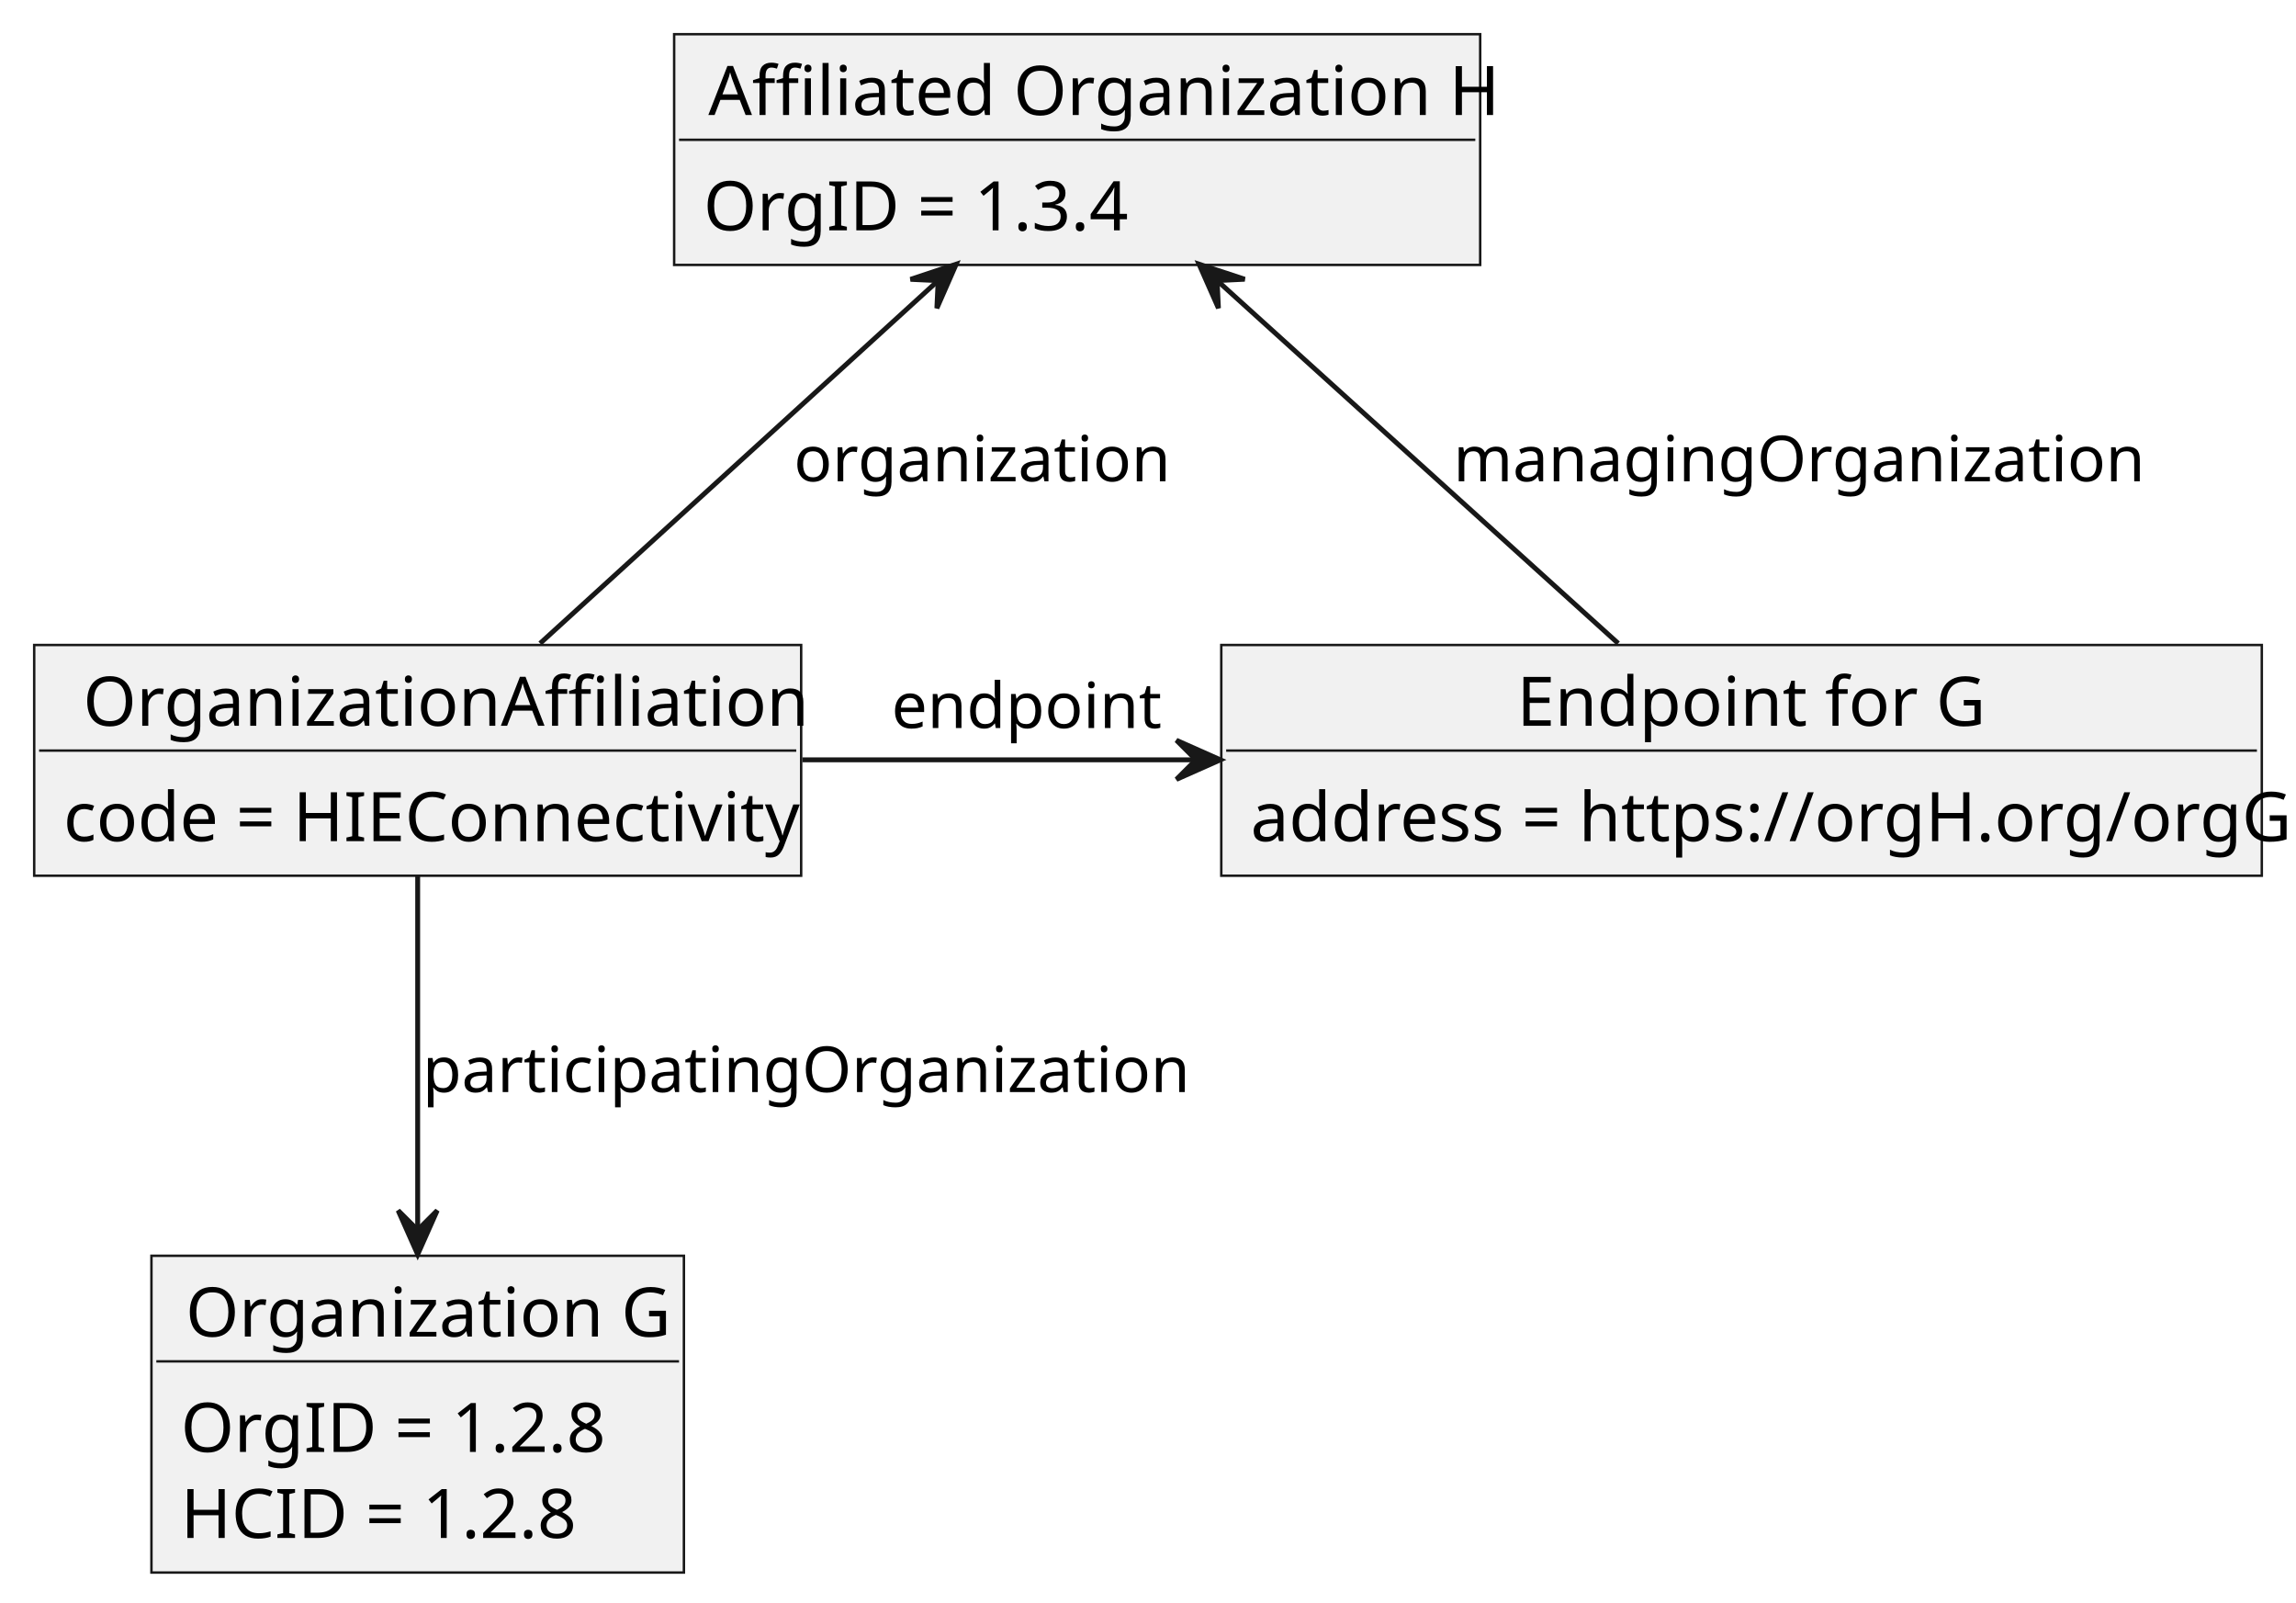
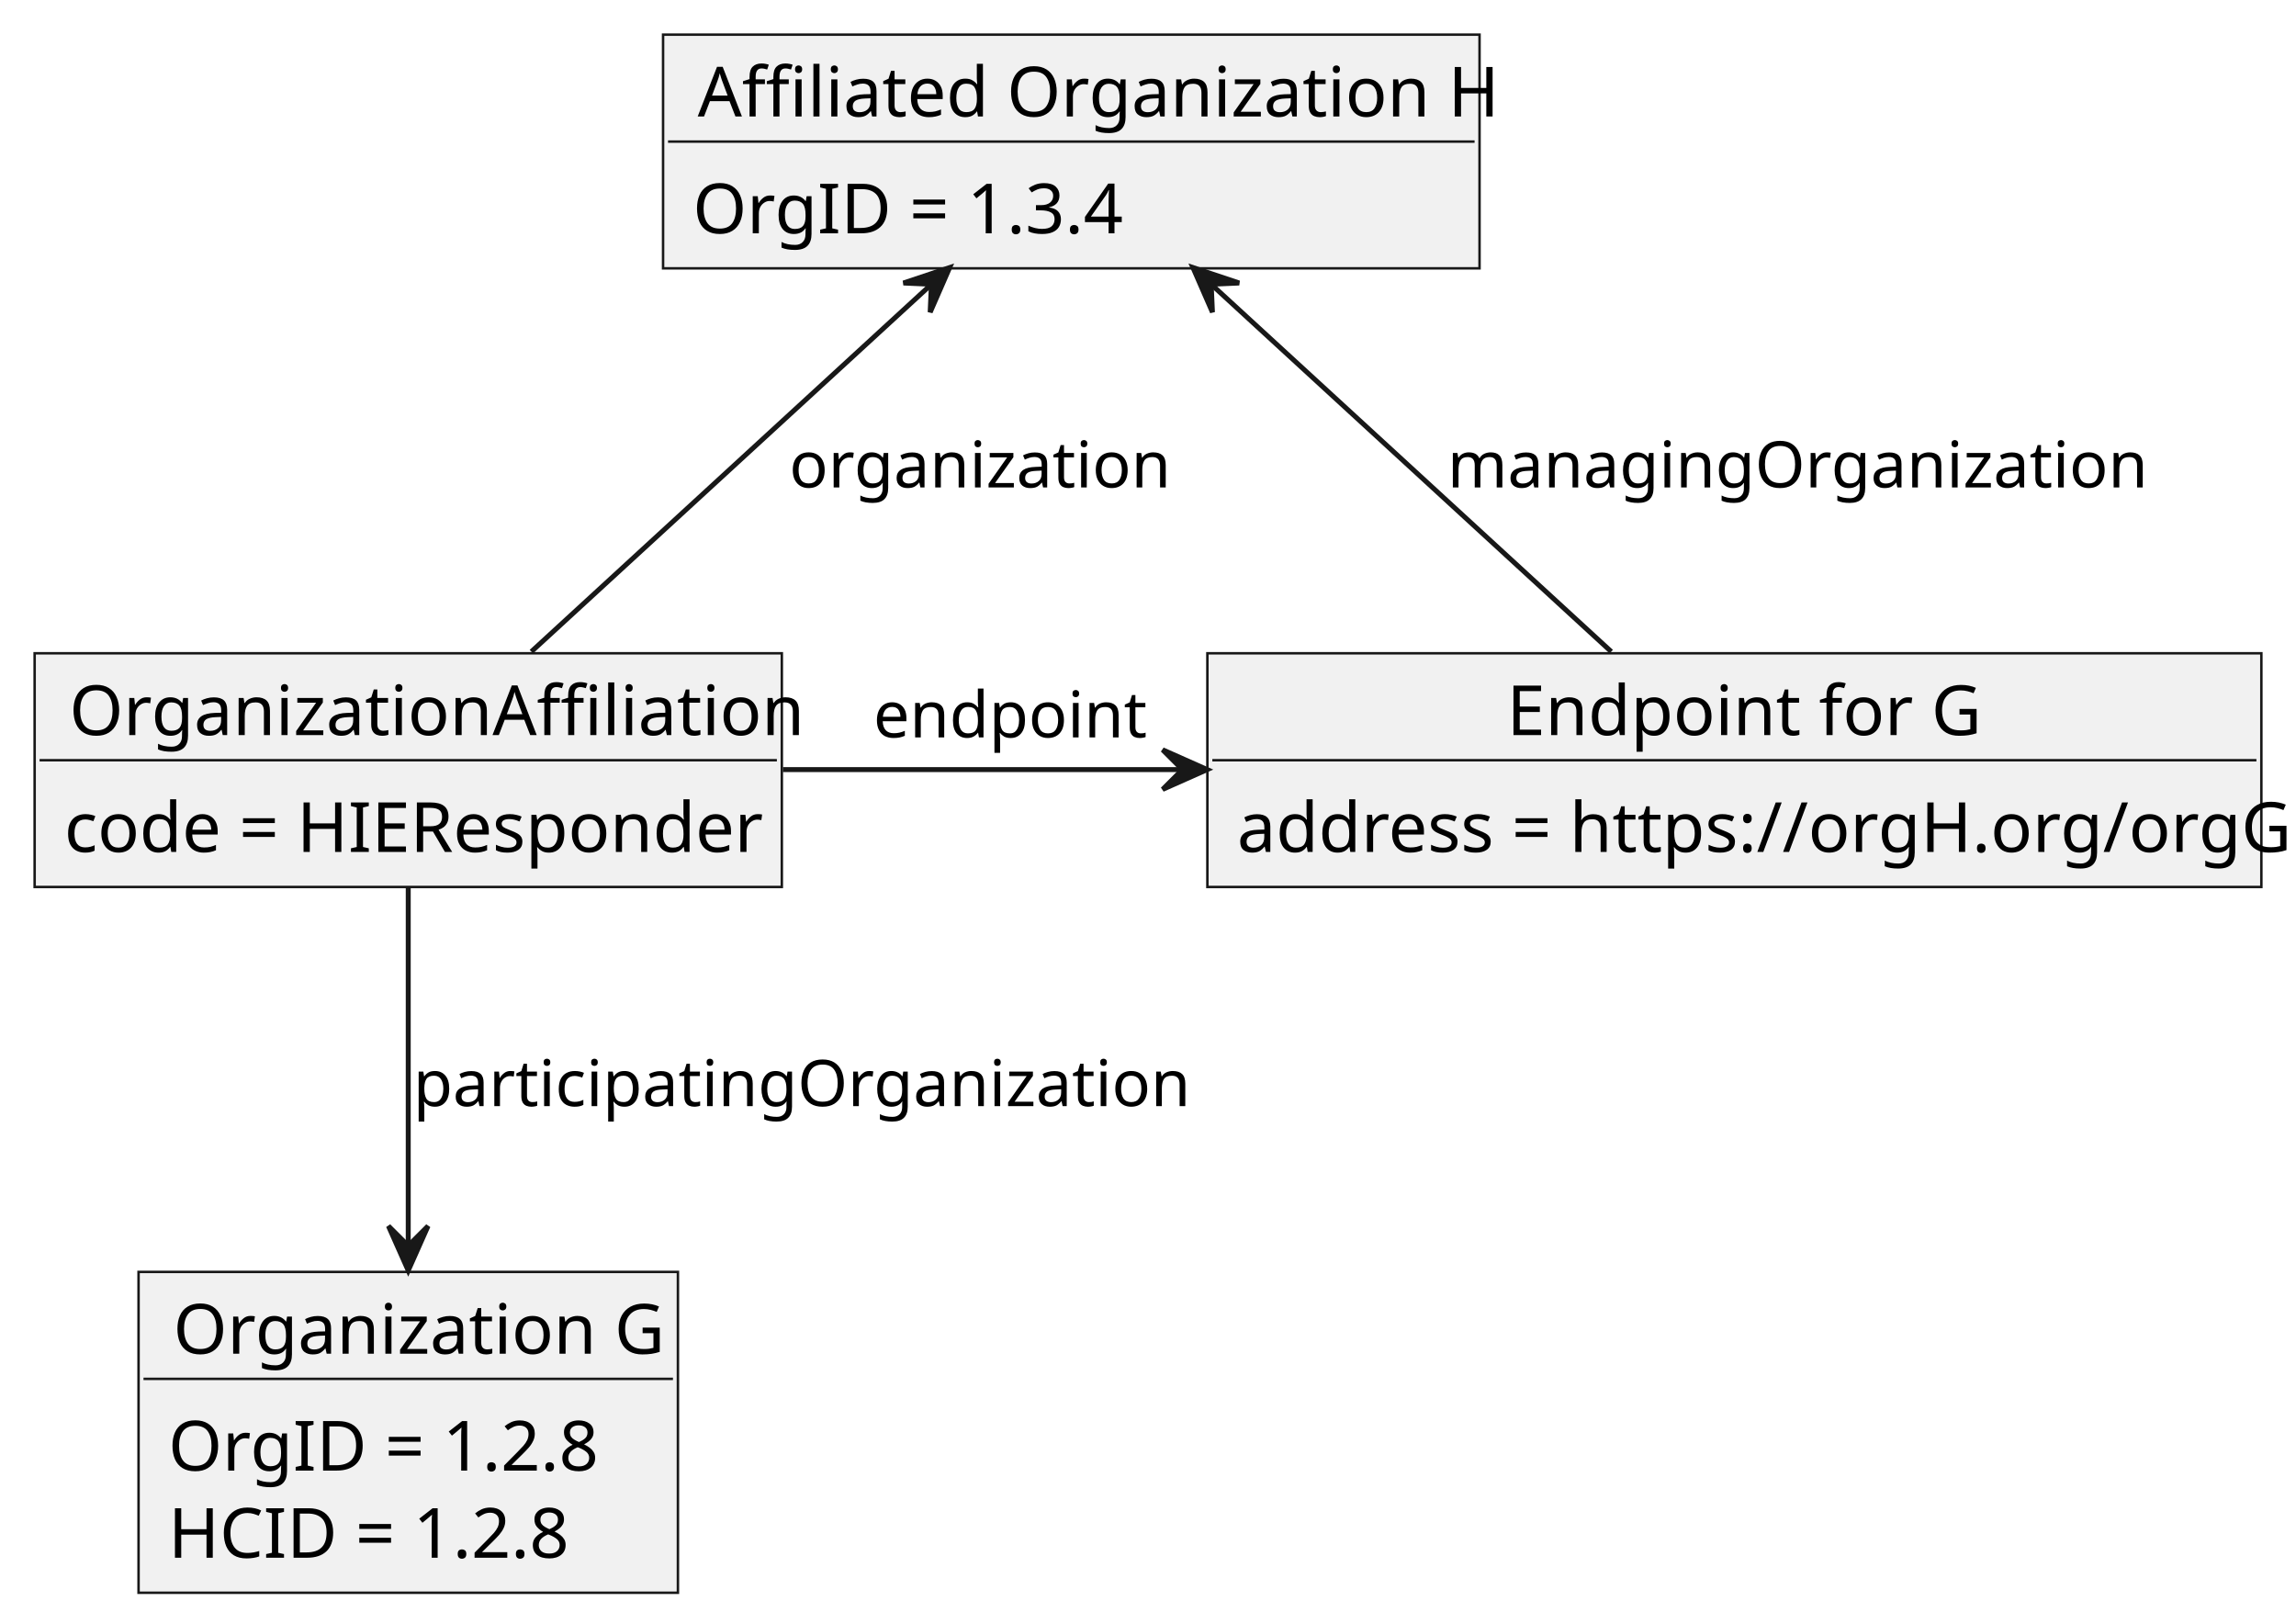
- <svg xmlns="http://www.w3.org/2000/svg" contentStyleType="text/css" height="328px" preserveAspectRatio="none" style="width:470px;height:328px;background:#FFFFFF;" version="1.1" viewBox="0 0 470 328" width="470px" zoomAndPan="magnify">
+ <svg xmlns="http://www.w3.org/2000/svg" contentStyleType="text/css" height="328px" preserveAspectRatio="none" style="width:464px;height:328px;background:#FFFFFF;" version="1.1" viewBox="0 0 464 328" width="464px" zoomAndPan="magnify">
  <defs />
  <g>
    <g id="elem_OrganizationG">
-       <rect fill="#F1F1F1" height="64.828" style="stroke:#181818;stroke-width:0.5;" width="109" x="31" y="257" />
-       <text fill="#000000" font-family="sans-serif" font-size="14" lengthAdjust="spacing" textLength="95" x="38" y="273.533">Organization G</text>
-       <line style="stroke:#181818;stroke-width:0.5;" x1="32" x2="139" y1="278.609" y2="278.609" />
-       <text fill="#000000" font-family="sans-serif" font-size="14" lengthAdjust="spacing" textLength="85" x="37" y="297.143">OrgID = 1.2.8</text>
-       <text fill="#000000" font-family="sans-serif" font-size="14" lengthAdjust="spacing" textLength="80" x="37" y="314.752">HCID = 1.2.8</text>
+       <rect fill="#F1F1F1" height="64.828" style="stroke:#181818;stroke-width:0.5;" width="109" x="28" y="257" />
+       <text fill="#000000" font-family="sans-serif" font-size="14" lengthAdjust="spacing" textLength="95" x="35" y="273.533">Organization G</text>
+       <line style="stroke:#181818;stroke-width:0.5;" x1="29" x2="136" y1="278.609" y2="278.609" />
+       <text fill="#000000" font-family="sans-serif" font-size="14" lengthAdjust="spacing" textLength="85" x="34" y="297.143">OrgID = 1.2.8</text>
+       <text fill="#000000" font-family="sans-serif" font-size="14" lengthAdjust="spacing" textLength="80" x="34" y="314.752">HCID = 1.2.8</text>
    </g>
    <g id="elem_OrganizationH">
-       <rect fill="#F1F1F1" height="47.219" style="stroke:#181818;stroke-width:0.5;" width="165" x="138" y="7" />
-       <text fill="#000000" font-family="sans-serif" font-size="14" lengthAdjust="spacing" textLength="151" x="145" y="23.533">Affiliated Organization H</text>
-       <line style="stroke:#181818;stroke-width:0.5;" x1="139" x2="302" y1="28.609" y2="28.609" />
-       <text fill="#000000" font-family="sans-serif" font-size="14" lengthAdjust="spacing" textLength="85" x="144" y="47.143">OrgID = 1.3.4</text>
+       <rect fill="#F1F1F1" height="47.219" style="stroke:#181818;stroke-width:0.5;" width="165" x="134" y="7" />
+       <text fill="#000000" font-family="sans-serif" font-size="14" lengthAdjust="spacing" textLength="151" x="141" y="23.533">Affiliated Organization H</text>
+       <line style="stroke:#181818;stroke-width:0.5;" x1="135" x2="298" y1="28.609" y2="28.609" />
+       <text fill="#000000" font-family="sans-serif" font-size="14" lengthAdjust="spacing" textLength="85" x="140" y="47.143">OrgID = 1.3.4</text>
    </g>
    <g id="elem_OrgAff">
-       <rect fill="#F1F1F1" height="47.219" style="stroke:#181818;stroke-width:0.5;" width="157" x="7" y="132" />
-       <text fill="#000000" font-family="sans-serif" font-size="14" lengthAdjust="spacing" textLength="137" x="17" y="148.533">OrganizationAffiliation</text>
-       <line style="stroke:#181818;stroke-width:0.5;" x1="8" x2="163" y1="153.609" y2="153.609" />
-       <text fill="#000000" font-family="sans-serif" font-size="14" lengthAdjust="spacing" textLength="145" x="13" y="172.143">code = HIEConnectivity</text>
+       <rect fill="#F1F1F1" height="47.219" style="stroke:#181818;stroke-width:0.5;" width="151" x="7" y="132" />
+       <text fill="#000000" font-family="sans-serif" font-size="14" lengthAdjust="spacing" textLength="137" x="14" y="148.533">OrganizationAffiliation</text>
+       <line style="stroke:#181818;stroke-width:0.5;" x1="8" x2="157" y1="153.609" y2="153.609" />
+       <text fill="#000000" font-family="sans-serif" font-size="14" lengthAdjust="spacing" textLength="138" x="13" y="172.143">code = HIEResponder</text>
    </g>
    <g id="elem_EndpointG">
-       <rect fill="#F1F1F1" height="47.219" style="stroke:#181818;stroke-width:0.5;" width="213" x="250" y="132" />
-       <text fill="#000000" font-family="sans-serif" font-size="14" lengthAdjust="spacing" textLength="92" x="310.5" y="148.533">Endpoint for G</text>
-       <line style="stroke:#181818;stroke-width:0.5;" x1="251" x2="462" y1="153.609" y2="153.609" />
-       <text fill="#000000" font-family="sans-serif" font-size="14" lengthAdjust="spacing" textLength="201" x="256" y="172.143">address = https://orgH.org/orgG</text>
+       <rect fill="#F1F1F1" height="47.219" style="stroke:#181818;stroke-width:0.5;" width="213" x="244" y="132" />
+       <text fill="#000000" font-family="sans-serif" font-size="14" lengthAdjust="spacing" textLength="92" x="304.5" y="148.533">Endpoint for G</text>
+       <line style="stroke:#181818;stroke-width:0.5;" x1="245" x2="456" y1="153.609" y2="153.609" />
+       <text fill="#000000" font-family="sans-serif" font-size="14" lengthAdjust="spacing" textLength="201" x="250" y="172.143">address = https://orgH.org/orgG</text>
    </g>
    <g id="link_OrgAff_OrganizationG">
-       <path codeLine="13" d="M85.5,179.19 C85.5,199.07 85.5,228.32 85.5,251.56 " fill="none" id="OrgAff-to-OrganizationG" style="stroke:#181818;stroke-width:1.0;" />
-       <polygon fill="#181818" points="85.5,256.73,89.5,247.73,85.5,251.73,81.5,247.73,85.5,256.73" style="stroke:#181818;stroke-width:1.0;" />
-       <text fill="#000000" font-family="sans-serif" font-size="13" lengthAdjust="spacing" textLength="143" x="86.5" y="223.495">participatingOrganization</text>
+       <path codeLine="13" d="M82.5,179.19 C82.5,199.07 82.5,228.32 82.5,251.56 " fill="none" id="OrgAff-to-OrganizationG" style="stroke:#181818;stroke-width:1.0;" />
+       <polygon fill="#181818" points="82.5,256.73,86.5,247.73,82.5,251.73,78.5,247.73,82.5,256.73" style="stroke:#181818;stroke-width:1.0;" />
+       <text fill="#000000" font-family="sans-serif" font-size="13" lengthAdjust="spacing" textLength="143" x="83.5" y="223.495">participatingOrganization</text>
    </g>
    <g id="link_OrganizationH_OrgAff">
-       <path codeLine="14" d="M191.96,57.5 C167.84,79.48 133.64,110.64 110.56,131.67 " fill="none" id="OrganizationH-backto-OrgAff" style="stroke:#181818;stroke-width:1.0;" />
-       <polygon fill="#181818" points="195.74,54.06,186.393,57.165,192.044,57.428,191.782,63.078,195.74,54.06" style="stroke:#181818;stroke-width:1.0;" />
-       <text fill="#000000" font-family="sans-serif" font-size="13" lengthAdjust="spacing" textLength="70" x="162.5" y="98.495">organization</text>
+       <path codeLine="14" d="M188.17,57.5 C164.23,79.48 130.28,110.64 107.38,131.67 " fill="none" id="OrganizationH-backto-OrgAff" style="stroke:#181818;stroke-width:1.0;" />
+       <polygon fill="#181818" points="191.92,54.06,182.579,57.183,188.231,57.435,187.979,63.086,191.92,54.06" style="stroke:#181818;stroke-width:1.0;" />
+       <text fill="#000000" font-family="sans-serif" font-size="13" lengthAdjust="spacing" textLength="70" x="159.5" y="98.495">organization</text>
    </g>
    <g id="link_OrgAff_EndpointG">
-       <path codeLine="15" d="M164.25,155.5 C189.41,155.5 217.75,155.5 244.79,155.5 " fill="none" id="OrgAff-to-EndpointG" style="stroke:#181818;stroke-width:1.0;" />
-       <polygon fill="#181818" points="249.82,155.5,240.82,151.5,244.82,155.5,240.82,159.5,249.82,155.5" style="stroke:#181818;stroke-width:1.0;" />
-       <text fill="#000000" font-family="sans-serif" font-size="13" lengthAdjust="spacing" textLength="49" x="182.5" y="148.995">endpoint</text>
+       <path codeLine="15" d="M158.22,155.5 C183.29,155.5 211.73,155.5 238.9,155.5 " fill="none" id="OrgAff-to-EndpointG" style="stroke:#181818;stroke-width:1.0;" />
+       <polygon fill="#181818" points="243.96,155.5,234.96,151.5,238.96,155.5,234.96,159.5,243.96,155.5" style="stroke:#181818;stroke-width:1.0;" />
+       <text fill="#000000" font-family="sans-serif" font-size="13" lengthAdjust="spacing" textLength="49" x="176.5" y="148.995">endpoint</text>
    </g>
    <g id="link_OrganizationH_EndpointG">
-       <path codeLine="16" d="M249.25,57.5 C273.55,79.48 308.01,110.64 331.25,131.67 " fill="none" id="OrganizationH-backto-EndpointG" style="stroke:#181818;stroke-width:1.0;" />
-       <polygon fill="#181818" points="245.44,54.06,249.417,63.07,249.143,57.42,254.793,57.145,245.44,54.06" style="stroke:#181818;stroke-width:1.0;" />
-       <text fill="#000000" font-family="sans-serif" font-size="13" lengthAdjust="spacing" textLength="129" x="297.5" y="98.495">managingOrganization</text>
+       <path codeLine="16" d="M244.83,57.5 C268.77,79.48 302.72,110.64 325.62,131.67 " fill="none" id="OrganizationH-backto-EndpointG" style="stroke:#181818;stroke-width:1.0;" />
+       <polygon fill="#181818" points="241.08,54.06,245.021,63.086,244.769,57.435,250.421,57.183,241.08,54.06" style="stroke:#181818;stroke-width:1.0;" />
+       <text fill="#000000" font-family="sans-serif" font-size="13" lengthAdjust="spacing" textLength="129" x="292.5" y="98.495">managingOrganization</text>
    </g>
  </g>
</svg>
